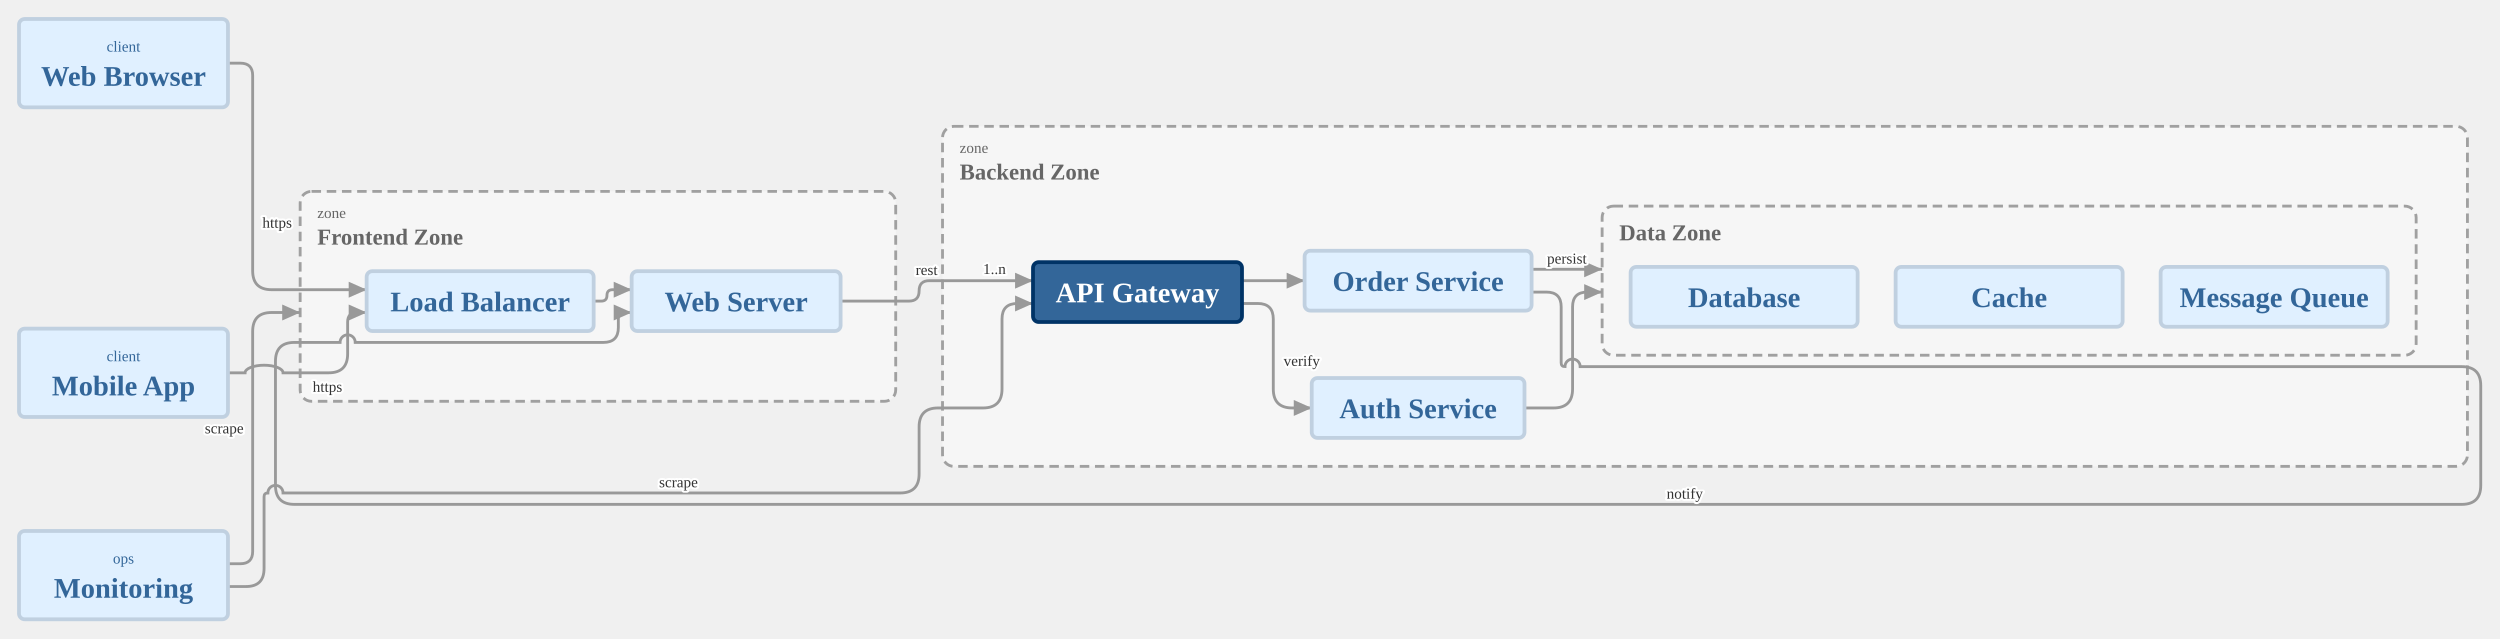
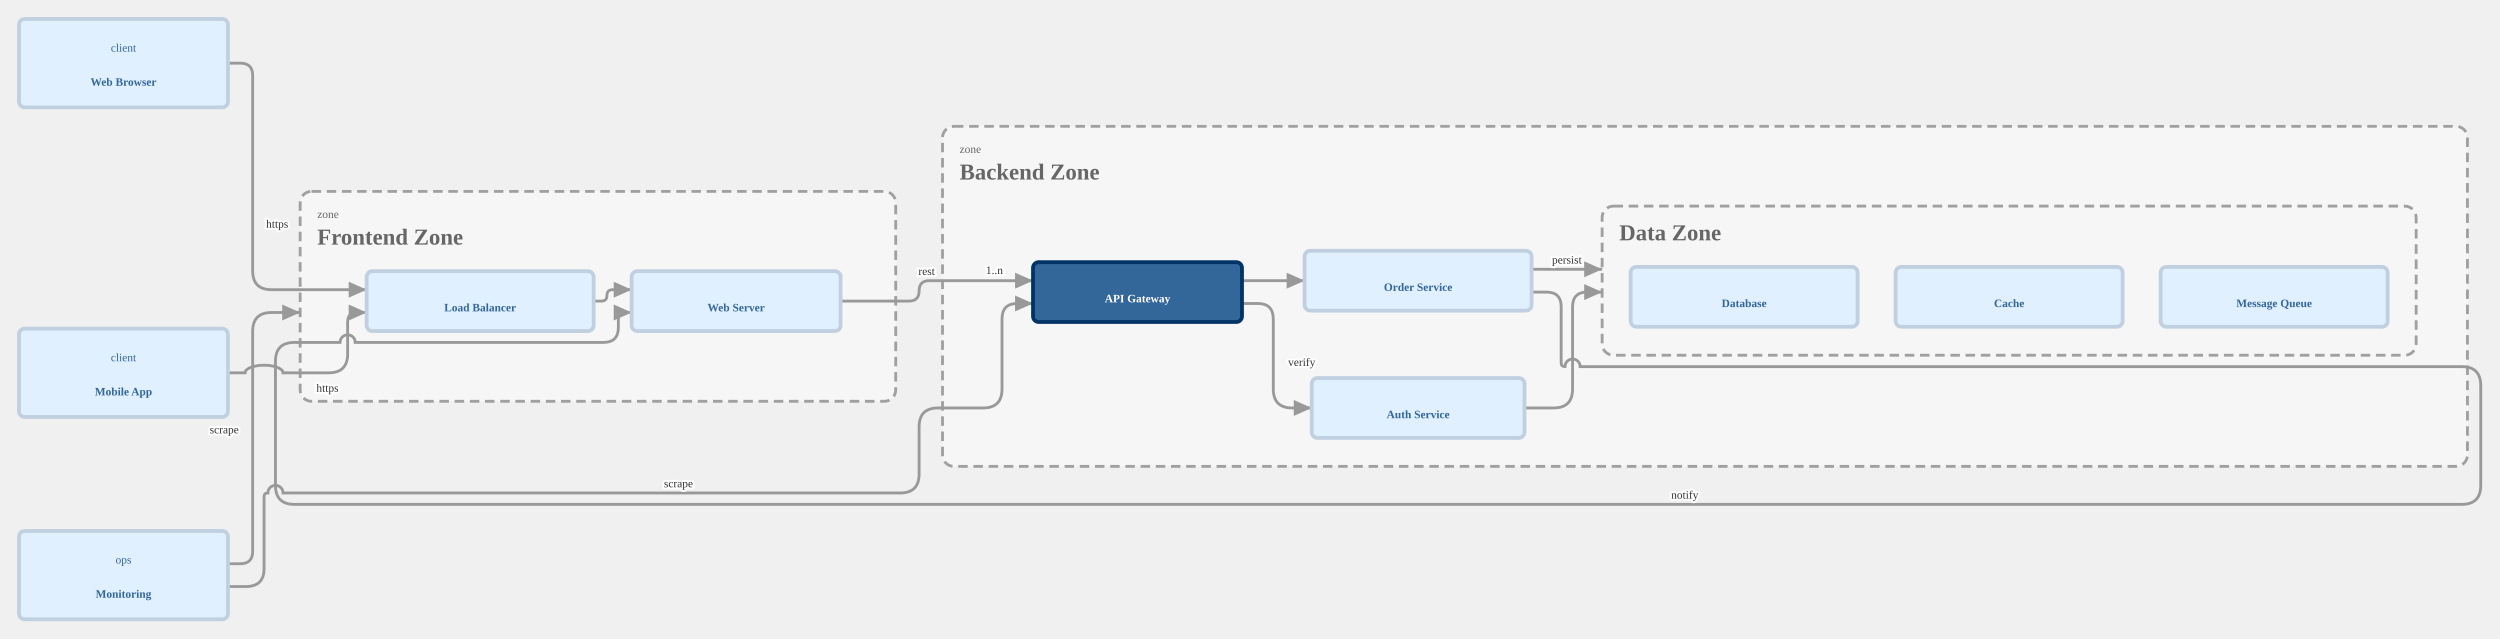
<svg xmlns="http://www.w3.org/2000/svg" xmlns:xlink="http://www.w3.org/1999/xlink" viewBox="20 20 2632 672" width="2632" height="672">
  <defs>
    <style>
.gradia-1b78e744 { fill: none; stroke: #999999; stroke-width: 3 }
.gradia-72a34555 { fill: #999999 }
- .gradia-f278be65 { font-family: var(--gradia-font-family, 'Helvetica'), ui-sans-serif, -apple-system, Helvetica, Arial, sans-serif; font-size: 16px; text-anchor: middle; fill: #333333; stroke: var(--gradia-color-edge-halo, #ffffff); stroke-width: 4.5; paint-order: stroke; stroke-linejoin: round }
+ .gradia-11dad4ff { font-family: var(--gradia-font-family, 'Helvetica'), ui-sans-serif, -apple-system, Helvetica, Arial, sans-serif; font-size: var(--gradia-size-font-edge, 16px); text-anchor: middle; fill: #333333; stroke: var(--gradia-color-edge-halo, #ffffff); stroke-width: 4.5; paint-order: stroke; stroke-linejoin: round }
+ .gradia-cc24e345 { font-family: var(--gradia-font-family, 'Helvetica'), ui-sans-serif, -apple-system, Helvetica, Arial, sans-serif; font-size: var(--gradia-size-font-arity, 16px); text-anchor: middle; fill: #333333; stroke: var(--gradia-color-edge-halo, #ffffff); stroke-width: 4.5; paint-order: stroke; stroke-linejoin: round }
.gradia-a6a22853 { fill: #e0f0ff; stroke: #c0d0e0; stroke-width: 4 }
- .gradia-8f73d4b0 { font-family: var(--gradia-font-family, 'Helvetica'), ui-sans-serif, -apple-system, Helvetica, Arial, sans-serif; font-size: 16px; text-anchor: middle; fill: #336699 }
- .gradia-deead3f3 { font-family: var(--gradia-font-family, 'Helvetica'), ui-sans-serif, -apple-system, Helvetica, Arial, sans-serif; font-size: 30px; font-weight: 600; text-anchor: middle; fill: #336699 }
+ .gradia-776a87aa { font-family: var(--gradia-font-family, 'Helvetica'), ui-sans-serif, -apple-system, Helvetica, Arial, sans-serif; font-size: var(--gradia-size-font-type, 16px); text-anchor: middle; fill: #336699 }
+ .gradia-769fb48f { font-family: var(--gradia-font-family, 'Helvetica'), ui-sans-serif, -apple-system, Helvetica, Arial, sans-serif; font-size: var(--gradia-size-font-node, 30px); font-weight: 600; text-anchor: middle; fill: #336699 }
.gradia-ceed8dfe { fill: #336699; stroke: #003366; stroke-width: 4 }
- .gradia-16ac0d0f { font-family: var(--gradia-font-family, 'Helvetica'), ui-sans-serif, -apple-system, Helvetica, Arial, sans-serif; font-size: 30px; font-weight: 600; text-anchor: middle; fill: #ffffff }
+ .gradia-fc3c7305 { font-family: var(--gradia-font-family, 'Helvetica'), ui-sans-serif, -apple-system, Helvetica, Arial, sans-serif; font-size: var(--gradia-size-font-node, 30px); font-weight: 600; text-anchor: middle; fill: #ffffff }
.gradia-c2ff906f { fill: var(--gradia-color-container-box, #f6f6f6); stroke: var(--gradia-color-container-border, #a0a0a0); stroke-width: 3 }
- .gradia-0e1b5a6f { font-family: var(--gradia-font-family, 'Helvetica'), ui-sans-serif, -apple-system, Helvetica, Arial, sans-serif; font-size: 16px; fill: var(--gradia-color-container-name, #666666) }
+ .gradia-466acfed { font-family: var(--gradia-font-family, 'Helvetica'), ui-sans-serif, -apple-system, Helvetica, Arial, sans-serif; font-size: var(--gradia-size-font-type, 16px); fill: var(--gradia-color-container-name, #666666) }
.gradia-a062cd18 { font-family: var(--gradia-font-family, 'Helvetica'), ui-sans-serif, -apple-system, Helvetica, Arial, sans-serif; font-size: 24px; font-weight: 600; fill: var(--gradia-color-container-name, #666666) }
</style>
-     <marker id="gradia-84f780c7a656-arrow" viewBox="0 0 10 10" refX="9" refY="5" markerWidth="21" markerHeight="21" markerUnits="userSpaceOnUse" orient="auto-start-reverse">
+     <marker id="gradia-c2294187b9ee-arrow" viewBox="0 0 10 10" refX="9" refY="5" markerWidth="21" markerHeight="21" markerUnits="userSpaceOnUse" orient="auto-start-reverse">
      <path d="M 0 1 L 9 5 L 0 9 z" class="gradia-72a34555" />
    </marker>
  </defs>
  <a href="#frontend" xlink:href="#frontend">
    <rect x="336" y="221.5" width="627" height="221" rx="12" class="gradia-c2ff906f" stroke-dasharray="10 6" />
-     <text x="354" y="249.5" class="gradia-0e1b5a6f">zone</text>
+     <text x="354" y="249.5" class="gradia-466acfed">zone</text>
    <text x="354" y="277.5" class="gradia-a062cd18">Frontend Zone</text>
  </a>
  <rect x="1012.28" y="153" width="1605.44" height="358" rx="12" class="gradia-c2ff906f" stroke-dasharray="10 6" />
-   <text x="1030.28" y="181" class="gradia-0e1b5a6f">zone</text>
+   <text x="1030.28" y="181" class="gradia-466acfed">zone</text>
  <text x="1030.28" y="209" class="gradia-a062cd18">Backend Zone</text>
  <rect x="1706.72" y="237" width="857" height="157" rx="12" class="gradia-c2ff906f" stroke-dasharray="10 6" />
  <text x="1724.72" y="273" class="gradia-a062cd18">Data Zone</text>
-   <path d="M 645 337 L 653 337 Q 659 337 659 331 L 659 331 Q 659 325 665 325 L 685 325" class="gradia-1b78e744" marker-end="url(#gradia-84f780c7a656-arrow)" />
-   <path d="M 1327.56 339.5 L 1344.04 339.5 Q 1360.52 339.5 1360.52 355.98 L 1360.52 429.5 Q 1360.52 449.5 1380.52 449.5 L 1400.98 449.5" class="gradia-1b78e744" marker-end="url(#gradia-84f780c7a656-arrow)" />
-   <path d="M 1327.56 315.5 L 1393.48 315.5" class="gradia-1b78e744" marker-end="url(#gradia-84f780c7a656-arrow)" />
-   <path d="M 1632.48 303.5 L 1706.72 303.5" class="gradia-1b78e744" marker-end="url(#gradia-84f780c7a656-arrow)" />
-   <path d="M 1624.98 449.5 L 1655.6 449.5 Q 1675.6 449.5 1675.6 429.5 L 1675.6 343.06 Q 1675.6 327.5 1691.16 327.5 L 1706.72 327.5" class="gradia-1b78e744" marker-end="url(#gradia-84f780c7a656-arrow)" />
-   <path d="M 260 86.5 L 273 86.5 Q 286 86.5 286 99.5 L 286 305 Q 286 325 306 325 L 406 325" class="gradia-1b78e744" marker-end="url(#gradia-84f780c7a656-arrow)" />
-   <path d="M 260 412.5 L 278 412.5 A 20 8 0 0 1 318 412.5 L 366 412.5 Q 386 412.5 386 392.5 L 386 359 Q 386 349 396 349 L 406 349" class="gradia-1b78e744" marker-end="url(#gradia-84f780c7a656-arrow)" />
-   <path d="M 905 337 L 976.89 337 Q 987.64 337 987.64 326.25 L 987.64 326.25 Q 987.64 315.5 998.39 315.5 L 1107.56 315.5" class="gradia-1b78e744" marker-end="url(#gradia-84f780c7a656-arrow)" />
-   <path d="M 1632.48 327.5 L 1648.04 327.5 Q 1663.6 327.5 1663.6 343.06 L 1663.6 402 Q 1663.6 406 1667.6 406 L 1667.6 406 A 8 8 0 0 1 1683.6 406 L 2611.72 406 Q 2631.72 406 2631.72 426 L 2631.72 531 Q 2631.72 551 2611.72 551 L 330 551 Q 310 551 310 531 L 310 400.5 Q 310 380.5 330 380.5 L 378 380.5 A 8 8 0 0 1 394 380.5 L 655.25 380.5 Q 671 380.5 671 364.75 L 671 356 Q 671 349 678 349 L 685 349" class="gradia-1b78e744" marker-end="url(#gradia-84f780c7a656-arrow)" />
-   <path d="M 260 613.5 L 273 613.5 Q 286 613.5 286 600.5 L 286 369 Q 286 349 306 349 L 336 349" class="gradia-1b78e744" marker-end="url(#gradia-84f780c7a656-arrow)" />
-   <path d="M 260 637.5 L 279 637.5 Q 298 637.5 298 618.5 L 298 543 Q 298 539 302 539 L 302 539 A 8 8 0 0 1 318 539 L 967.64 539 Q 987.64 539 987.64 519 L 987.64 469.5 Q 987.64 449.5 1007.64 449.5 L 1054.92 449.5 Q 1074.92 449.5 1074.92 429.5 L 1074.92 355.82 Q 1074.92 339.5 1091.24 339.5 L 1107.56 339.5" class="gradia-1b78e744" marker-end="url(#gradia-84f780c7a656-arrow)" />
+   <path d="M 645 337 L 653 337 Q 659 337 659 331 L 659 331 Q 659 325 665 325 L 685 325" class="gradia-1b78e744" marker-end="url(#gradia-c2294187b9ee-arrow)" />
+   <path d="M 1327.56 339.5 L 1344.04 339.5 Q 1360.52 339.5 1360.52 355.98 L 1360.52 429.5 Q 1360.52 449.5 1380.52 449.5 L 1400.98 449.5" class="gradia-1b78e744" marker-end="url(#gradia-c2294187b9ee-arrow)" />
+   <path d="M 1327.56 315.5 L 1393.48 315.5" class="gradia-1b78e744" marker-end="url(#gradia-c2294187b9ee-arrow)" />
+   <path d="M 1632.48 303.5 L 1706.72 303.5" class="gradia-1b78e744" marker-end="url(#gradia-c2294187b9ee-arrow)" />
+   <path d="M 1624.98 449.5 L 1655.6 449.5 Q 1675.6 449.5 1675.6 429.5 L 1675.6 343.06 Q 1675.6 327.5 1691.16 327.5 L 1706.72 327.5" class="gradia-1b78e744" marker-end="url(#gradia-c2294187b9ee-arrow)" />
+   <path d="M 260 86.5 L 273 86.5 Q 286 86.5 286 99.5 L 286 305 Q 286 325 306 325 L 406 325" class="gradia-1b78e744" marker-end="url(#gradia-c2294187b9ee-arrow)" />
+   <path d="M 260 412.5 L 278 412.5 A 20 8 0 0 1 318 412.5 L 366 412.5 Q 386 412.5 386 392.5 L 386 359 Q 386 349 396 349 L 406 349" class="gradia-1b78e744" marker-end="url(#gradia-c2294187b9ee-arrow)" />
+   <path d="M 905 337 L 976.89 337 Q 987.64 337 987.64 326.25 L 987.64 326.25 Q 987.64 315.5 998.39 315.5 L 1107.56 315.5" class="gradia-1b78e744" marker-end="url(#gradia-c2294187b9ee-arrow)" />
+   <path d="M 1632.48 327.5 L 1648.04 327.5 Q 1663.6 327.5 1663.6 343.06 L 1663.6 402 Q 1663.6 406 1667.6 406 L 1667.6 406 A 8 8 0 0 1 1683.6 406 L 2611.72 406 Q 2631.72 406 2631.72 426 L 2631.72 531 Q 2631.72 551 2611.72 551 L 330 551 Q 310 551 310 531 L 310 400.5 Q 310 380.5 330 380.5 L 378 380.5 A 8 8 0 0 1 394 380.5 L 655.25 380.5 Q 671 380.5 671 364.75 L 671 356 Q 671 349 678 349 L 685 349" class="gradia-1b78e744" marker-end="url(#gradia-c2294187b9ee-arrow)" />
+   <path d="M 260 613.5 L 273 613.5 Q 286 613.5 286 600.5 L 286 369 Q 286 349 306 349 L 336 349" class="gradia-1b78e744" marker-end="url(#gradia-c2294187b9ee-arrow)" />
+   <path d="M 260 637.5 L 279 637.5 Q 298 637.5 298 618.5 L 298 543 Q 298 539 302 539 L 302 539 A 8 8 0 0 1 318 539 L 967.64 539 Q 987.64 539 987.64 519 L 987.64 469.5 Q 987.64 449.5 1007.64 449.5 L 1054.92 449.5 Q 1074.92 449.5 1074.92 429.5 L 1074.92 355.82 Q 1074.92 339.5 1091.24 339.5 L 1107.56 339.5" class="gradia-1b78e744" marker-end="url(#gradia-c2294187b9ee-arrow)" />
  <rect x="40" y="40" width="220" height="93" rx="6" class="gradia-a6a22853" />
-   <text x="150" y="74.3" class="gradia-8f73d4b0">client</text>
-   <text x="150" y="110.3" class="gradia-deead3f3">Web Browser</text>
+   <text x="150" y="74.3" class="gradia-776a87aa">client</text>
+   <text x="150" y="110.3" class="gradia-769fb48f">Web Browser</text>
  <rect x="40" y="366" width="220" height="93" rx="6" class="gradia-a6a22853" />
-   <text x="150" y="400.3" class="gradia-8f73d4b0">client</text>
-   <text x="150" y="436.3" class="gradia-deead3f3">Mobile App</text>
+   <text x="150" y="400.3" class="gradia-776a87aa">client</text>
+   <text x="150" y="436.3" class="gradia-769fb48f">Mobile App</text>
  <rect x="40" y="579" width="220" height="93" rx="6" class="gradia-a6a22853" />
-   <text x="150" y="613.3" class="gradia-8f73d4b0">ops</text>
-   <text x="150" y="649.3" class="gradia-deead3f3">Monitoring</text>
+   <text x="150" y="613.3" class="gradia-776a87aa">ops</text>
+   <text x="150" y="649.3" class="gradia-769fb48f">Monitoring</text>
  <rect x="406" y="305.5" width="239" height="63" rx="6" class="gradia-a6a22853" />
-   <text x="525.5" y="347.8" class="gradia-deead3f3">Load Balancer</text>
+   <text x="525.5" y="347.8" class="gradia-769fb48f">Load Balancer</text>
  <rect x="685" y="305.5" width="220" height="63" rx="6" class="gradia-a6a22853" />
-   <text x="795" y="347.8" class="gradia-deead3f3">Web Server</text>
+   <text x="795" y="347.8" class="gradia-769fb48f">Web Server</text>
  <rect x="1107.56" y="296" width="220" height="63" rx="6" class="gradia-ceed8dfe" />
-   <text x="1217.56" y="338.3" class="gradia-16ac0d0f">API Gateway</text>
+   <text x="1217.56" y="338.3" class="gradia-fc3c7305">API Gateway</text>
  <rect x="1400.98" y="418" width="224" height="63" rx="6" class="gradia-a6a22853" />
-   <text x="1512.98" y="460.3" class="gradia-deead3f3">Auth Service</text>
+   <text x="1512.98" y="460.3" class="gradia-769fb48f">Auth Service</text>
  <rect x="1393.48" y="284" width="239" height="63" rx="6" class="gradia-a6a22853" />
-   <text x="1512.98" y="326.3" class="gradia-deead3f3">Order Service</text>
+   <text x="1512.98" y="326.3" class="gradia-769fb48f">Order Service</text>
  <rect x="1736.72" y="301" width="239" height="63" rx="6" class="gradia-a6a22853" />
-   <text x="1856.22" y="343.3" class="gradia-deead3f3">Database</text>
+   <text x="1856.22" y="343.3" class="gradia-769fb48f">Database</text>
  <rect x="2015.72" y="301" width="239" height="63" rx="6" class="gradia-a6a22853" />
-   <text x="2135.22" y="343.3" class="gradia-deead3f3">Cache</text>
+   <text x="2135.22" y="343.3" class="gradia-769fb48f">Cache</text>
  <rect x="2294.72" y="301" width="239" height="63" rx="6" class="gradia-a6a22853" />
-   <text x="2414.22" y="343.3" class="gradia-deead3f3">Message Queue</text>
-   <text x="1390.48" y="405.25" class="gradia-f278be65">verify</text>
-   <text x="1669.6" y="297.5" class="gradia-f278be65">persist</text>
-   <text x="311.8" y="259.75" class="gradia-f278be65">https</text>
-   <text x="364.75" y="432.5" class="gradia-f278be65">https</text>
-   <text x="995.53" y="309.5" class="gradia-f278be65">rest</text>
-   <text x="1066.92" y="308.5" class="gradia-f278be65">1..n</text>
-   <text x="1793.73" y="545" class="gradia-f278be65">notify</text>
-   <text x="256.04" y="476.25" class="gradia-f278be65">scrape</text>
-   <text x="734.28" y="533" class="gradia-f278be65">scrape</text>
+   <text x="2414.22" y="343.3" class="gradia-769fb48f">Message Queue</text>
+   <text x="1390.48" y="405.25" class="gradia-11dad4ff">verify</text>
+   <text x="1669.6" y="297.5" class="gradia-11dad4ff">persist</text>
+   <text x="311.8" y="259.75" class="gradia-11dad4ff">https</text>
+   <text x="364.75" y="432.5" class="gradia-11dad4ff">https</text>
+   <text x="995.53" y="309.5" class="gradia-11dad4ff">rest</text>
+   <text x="1066.92" y="308.5" class="gradia-cc24e345">1..n</text>
+   <text x="1793.73" y="545" class="gradia-11dad4ff">notify</text>
+   <text x="256.04" y="476.25" class="gradia-11dad4ff">scrape</text>
+   <text x="734.28" y="533" class="gradia-11dad4ff">scrape</text>
</svg>
